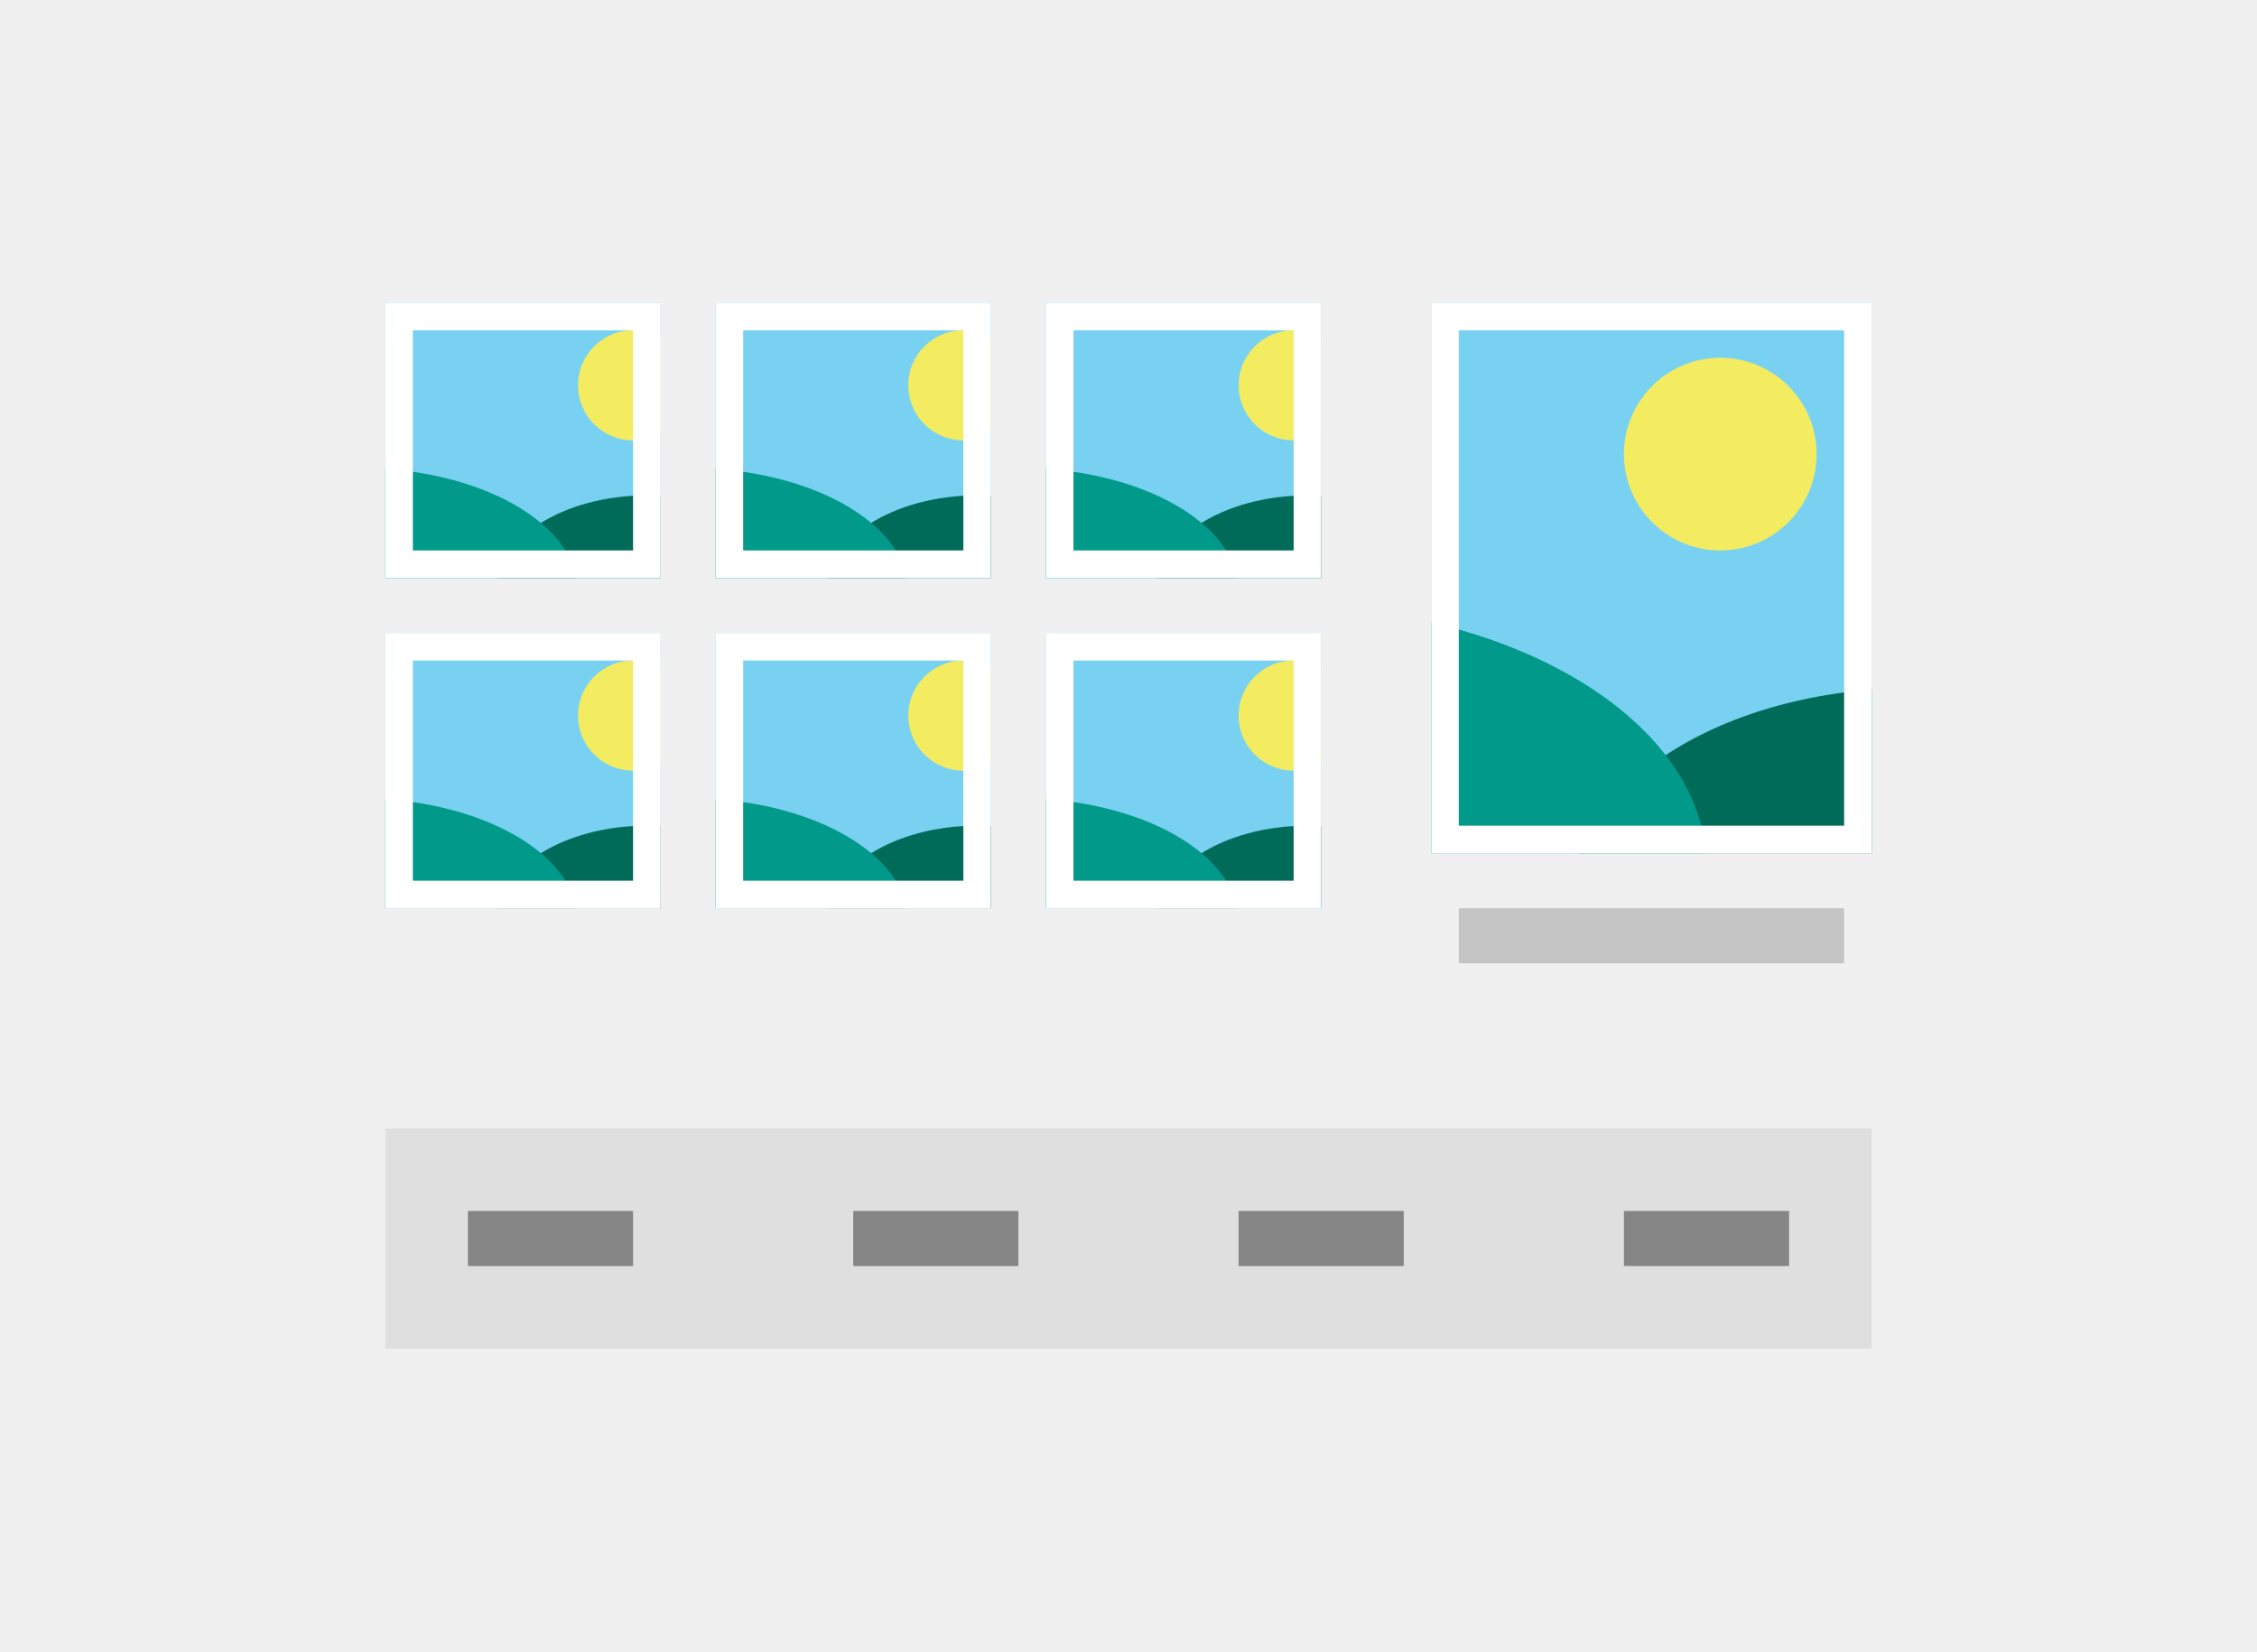
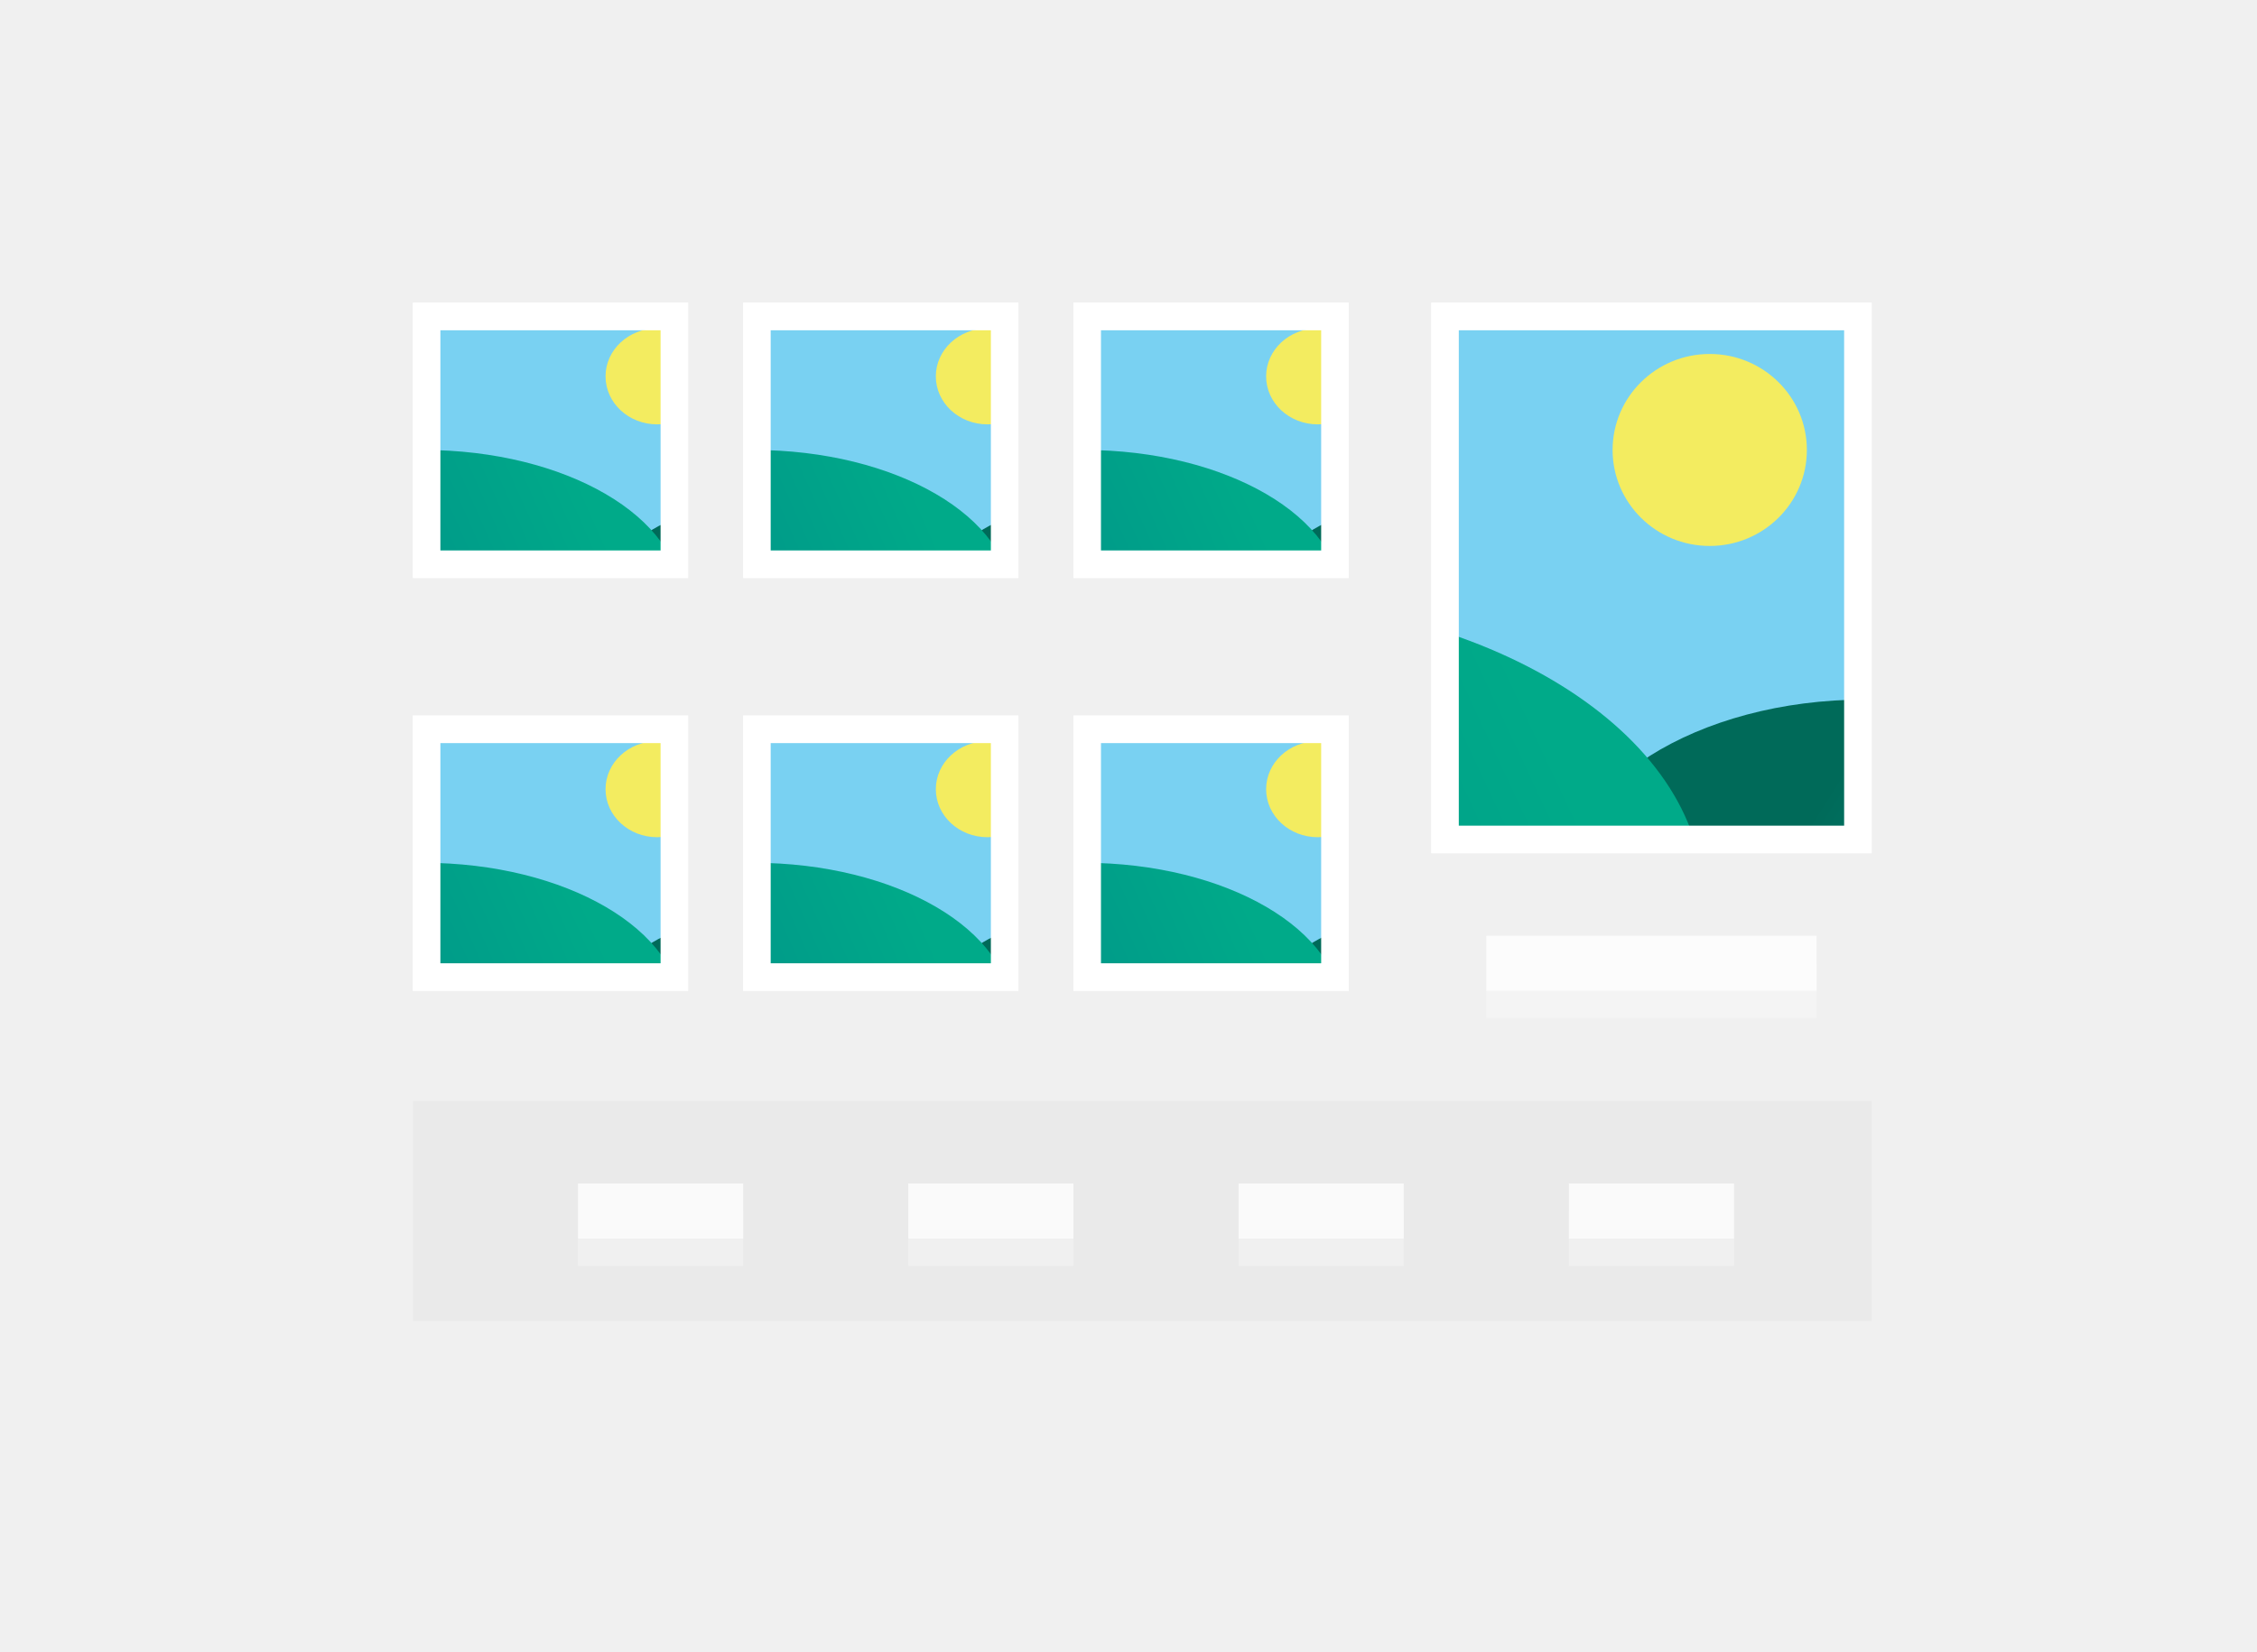
- <svg xmlns="http://www.w3.org/2000/svg" width="82" height="60" viewBox="0 0 82 60" fill="none">
-   <g clip-path="url(#clip0_18_2442)">
-     <rect x="14" y="11" width="10" height="10" fill="#79D1F2" />
-     <ellipse cx="23.5" cy="21.5" rx="5.5" ry="3.5" fill="#016B5A" />
-     <ellipse cx="13" cy="21.5" rx="8" ry="4.5" fill="#019A8A" />
-     <circle cx="23" cy="14" r="2" fill="#F3EC60" />
+ <svg xmlns="http://www.w3.org/2000/svg" xmlns:xlink="http://www.w3.org/1999/xlink" width="82" height="60" viewBox="0 0 82 60">
+   <defs>
+     <rect id="path-1" width="12" height="2" x="0" y="0" />
+     <filter id="filter-2" width="107.7%" height="200%" x="-3.8%" y="-25%" filterUnits="objectBoundingBox">
+       <feOffset dy="1" in="SourceAlpha" result="shadowOffsetOuter1" />
+       <feComposite in="shadowOffsetOuter1" in2="SourceAlpha" operator="out" result="shadowOffsetOuter1" />
+       <feColorMatrix in="shadowOffsetOuter1" values="0 0 0 0 1   0 0 0 0 1   0 0 0 0 1  0 0 0 0.292 0" />
+     </filter>
+     <rect id="path-3" width="15.059" height="19.07" x="0" y="0" />
+     <rect id="path-4" width="9.535" height="9.535" x="0" y="0" />
+     <linearGradient id="linearGradient-5" x1="72.875%" x2="40.332%" y1="46.704%" y2="35.129%">
+       <stop offset="0%" stop-color="#008374" />
+       <stop offset="100%" stop-color="#006A59" />
+     </linearGradient>
+     <linearGradient id="linearGradient-6" x1="88.517%" x2="50%" y1="40.057%" y2="50%">
+       <stop offset="0%" stop-color="#00AA89" />
+       <stop offset="100%" stop-color="#009989" />
+     </linearGradient>
+     <linearGradient id="linearGradient-7" x1="72.875%" x2="40.332%" y1="46.279%" y2="33.212%">
+       <stop offset="0%" stop-color="#008374" />
+       <stop offset="100%" stop-color="#006A59" />
+     </linearGradient>
+     <linearGradient id="linearGradient-8" x1="88.517%" x2="50%" y1="38.775%" y2="50%">
+       <stop offset="0%" stop-color="#00AA89" />
+       <stop offset="100%" stop-color="#009989" />
+     </linearGradient>
+     <rect id="path-9" width="6" height="2" x="0" y="0" />
+   </defs>
+   <g fill="none" fill-rule="evenodd" class="snippets_thumbs">
+     <g class="s_mega_menu_thumbnails">
+       <rect width="82" height="60" class="bg" />
+       <g class="group" transform="translate(15 11)">
+         <g class="image_1_border">
+           <rect width="10" height="10" fill="#FFF" class="rectangle" />
+           <g class="oval___oval_mask" transform="translate(.25 .233)">
+             <mask id="mask-8" fill="#fff">
+               <use xlink:href="#path-4" />
+             </mask>
+             <use fill="#79D1F2" class="mask" xlink:href="#path-4" />
+             <ellipse cx="8.625" cy="2.442" fill="#F3EC60" class="oval" mask="url(#mask-8)" rx="1.875" ry="1.744" />
+             <ellipse cx="12.625" cy="10.465" fill="url(#linearGradient-5)" class="oval" mask="url(#mask-8)" rx="5.875" ry="3.488" />
+             <ellipse cx=".125" cy="10.581" fill="url(#linearGradient-6)" class="oval" mask="url(#mask-8)" rx="9.375" ry="5.465" />
+           </g>
+           <path fill="#FFF" d="M10 0v10H0V0h10zm-4 1H1v8h8V1z" class="rectangle_2" />
+         </g>
+         <g class="image_1_border" transform="translate(12)">
+           <rect width="10" height="10" fill="#FFF" class="rectangle" />
+           <g class="oval___oval_mask" transform="translate(.25 .233)">
+             <mask id="mask-8" fill="#fff">
+               <use xlink:href="#path-4" />
+             </mask>
+             <use fill="#79D1F2" class="mask" xlink:href="#path-4" />
+             <ellipse cx="8.625" cy="2.442" fill="#F3EC60" class="oval" mask="url(#mask-8)" rx="1.875" ry="1.744" />
+             <ellipse cx="12.625" cy="10.465" fill="url(#linearGradient-5)" class="oval" mask="url(#mask-8)" rx="5.875" ry="3.488" />
+             <ellipse cx=".125" cy="10.581" fill="url(#linearGradient-6)" class="oval" mask="url(#mask-8)" rx="9.375" ry="5.465" />
+           </g>
+           <path fill="#FFF" d="M10 0v10H0V0h10zm-4 1H1v8h8V1z" class="rectangle_2" />
+         </g>
+         <g class="image_1_border" transform="translate(24)">
+           <rect width="10" height="10" fill="#FFF" class="rectangle" />
+           <g class="oval___oval_mask" transform="translate(.25 .233)">
+             <mask id="mask-8" fill="#fff">
+               <use xlink:href="#path-4" />
+             </mask>
+             <use fill="#79D1F2" class="mask" xlink:href="#path-4" />
+             <ellipse cx="8.625" cy="2.442" fill="#F3EC60" class="oval" mask="url(#mask-8)" rx="1.875" ry="1.744" />
+             <ellipse cx="12.625" cy="10.465" fill="url(#linearGradient-5)" class="oval" mask="url(#mask-8)" rx="5.875" ry="3.488" />
+             <ellipse cx=".125" cy="10.581" fill="url(#linearGradient-6)" class="oval" mask="url(#mask-8)" rx="9.375" ry="5.465" />
+           </g>
+           <path fill="#FFF" d="M10 0v10H0V0h10zm-4 1H1v8h8V1z" class="rectangle_2" />
+         </g>
+         <g class="image_1_border" transform="translate(0 15)">
+           <rect width="10" height="10" fill="#FFF" class="rectangle" />
+           <g class="oval___oval_mask" transform="translate(.25 .233)">
+             <mask id="mask-8" fill="#fff">
+               <use xlink:href="#path-4" />
+             </mask>
+             <use fill="#79D1F2" class="mask" xlink:href="#path-4" />
+             <ellipse cx="8.625" cy="2.442" fill="#F3EC60" class="oval" mask="url(#mask-8)" rx="1.875" ry="1.744" />
+             <ellipse cx="12.625" cy="10.465" fill="url(#linearGradient-5)" class="oval" mask="url(#mask-8)" rx="5.875" ry="3.488" />
+             <ellipse cx=".125" cy="10.581" fill="url(#linearGradient-6)" class="oval" mask="url(#mask-8)" rx="9.375" ry="5.465" />
+           </g>
+           <path fill="#FFF" d="M10 0v10H0V0h10zm-4 1H1v8h8V1z" class="rectangle_2" />
+         </g>
+         <g class="image_1_border" transform="translate(12 15)">
+           <rect width="10" height="10" fill="#FFF" class="rectangle" />
+           <g class="oval___oval_mask" transform="translate(.25 .233)">
+             <mask id="mask-8" fill="#fff">
+               <use xlink:href="#path-4" />
+             </mask>
+             <use fill="#79D1F2" class="mask" xlink:href="#path-4" />
+             <ellipse cx="8.625" cy="2.442" fill="#F3EC60" class="oval" mask="url(#mask-8)" rx="1.875" ry="1.744" />
+             <ellipse cx="12.625" cy="10.465" fill="url(#linearGradient-5)" class="oval" mask="url(#mask-8)" rx="5.875" ry="3.488" />
+             <ellipse cx=".125" cy="10.581" fill="url(#linearGradient-6)" class="oval" mask="url(#mask-8)" rx="9.375" ry="5.465" />
+           </g>
+           <path fill="#FFF" d="M10 0v10H0V0h10zm-4 1H1v8h8V1z" class="rectangle_2" />
+         </g>
+         <g class="image_1_border" transform="translate(24 15)">
+           <rect width="10" height="10" fill="#FFF" class="rectangle" />
+           <g class="oval___oval_mask" transform="translate(.25 .233)">
+             <mask id="mask-8" fill="#fff">
+               <use xlink:href="#path-4" />
+             </mask>
+             <use fill="#79D1F2" class="mask" xlink:href="#path-4" />
+             <ellipse cx="8.625" cy="2.442" fill="#F3EC60" class="oval" mask="url(#mask-8)" rx="1.875" ry="1.744" />
+             <ellipse cx="12.625" cy="10.465" fill="url(#linearGradient-5)" class="oval" mask="url(#mask-8)" rx="5.875" ry="3.488" />
+             <ellipse cx=".125" cy="10.581" fill="url(#linearGradient-6)" class="oval" mask="url(#mask-8)" rx="9.375" ry="5.465" />
+           </g>
+           <path fill="#FFF" d="M10 0v10H0V0h10zm-4 1H1v8h8V1z" class="rectangle_2" />
+         </g>
+         <g class="image_2_border" transform="translate(37)">
+           <rect width="16" height="20" fill="#FFF" class="rectangle" />
+           <g class="oval___oval_mask" transform="translate(.47 .465)">
+             <mask id="mask-6" fill="#fff">
+               <use xlink:href="#path-3" />
+             </mask>
+             <use fill="#79D1F2" class="mask" xlink:href="#path-3" />
+             <ellipse cx="9.647" cy="4.884" fill="#F3EC60" class="oval" mask="url(#mask-6)" rx="3.529" ry="3.488" />
+             <ellipse cx="15.294" cy="20.93" fill="url(#linearGradient-7)" class="oval" mask="url(#mask-6)" rx="11.059" ry="6.977" />
+             <ellipse cx="-8.235" cy="21.163" fill="url(#linearGradient-8)" class="oval" mask="url(#mask-6)" rx="17.647" ry="10.93" />
+           </g>
+           <path fill="#FFF" d="M16 0v20H0V0h16zm-1 1H1v18h14V1z" class="rectangle_2" />
+         </g>
+         <g class="rectangle" transform="translate(39 23)">
+           <use fill="#000" filter="url(#filter-2)" xlink:href="#path-1" />
+           <use fill="#FFF" fill-opacity=".78" xlink:href="#path-1" />
+         </g>
+         <rect width="53" height="8" fill="#D8D8D8" class="rectangle_bg" opacity=".219" transform="translate(0 29)" />
+         <g class="rectangle" transform="translate(6 32)">
+           <use fill="#000" filter="url(#filter-2)" xlink:href="#path-9" />
+           <use fill="#FFF" fill-opacity=".78" xlink:href="#path-9" />
+         </g>
+         <g class="rectangle" transform="translate(18 32)">
+           <use fill="#000" filter="url(#filter-2)" xlink:href="#path-9" />
+           <use fill="#FFF" fill-opacity=".78" xlink:href="#path-9" />
+         </g>
+         <g class="rectangle" transform="translate(30 32)">
+           <use fill="#000" filter="url(#filter-2)" xlink:href="#path-9" />
+           <use fill="#FFF" fill-opacity=".78" xlink:href="#path-9" />
+         </g>
+         <g class="rectangle" transform="translate(42 32)">
+           <use fill="#000" filter="url(#filter-2)" xlink:href="#path-9" />
+           <use fill="#FFF" fill-opacity=".78" xlink:href="#path-9" />
+         </g>
+       </g>
+     </g>
  </g>
-   <rect x="14.5" y="11.5" width="9" height="9" stroke="white" />
-   <g clip-path="url(#clip1_18_2442)">
-     <rect x="26" y="11" width="10" height="10" fill="#79D1F2" />
-     <ellipse cx="35.5" cy="21.5" rx="5.5" ry="3.5" fill="#016B5A" />
-     <ellipse cx="25" cy="21.5" rx="8" ry="4.5" fill="#019A8A" />
-     <circle cx="35" cy="14" r="2" fill="#F3EC60" />
-   </g>
-   <rect x="26.5" y="11.5" width="9" height="9" stroke="white" />
-   <g clip-path="url(#clip2_18_2442)">
-     <rect x="38" y="11" width="10" height="10" fill="#79D1F2" />
-     <ellipse cx="47.5" cy="21.5" rx="5.5" ry="3.5" fill="#016B5A" />
-     <ellipse cx="37" cy="21.5" rx="8" ry="4.5" fill="#019A8A" />
-     <circle cx="47" cy="14" r="2" fill="#F3EC60" />
-   </g>
-   <rect x="38.5" y="11.5" width="9" height="9" stroke="white" />
-   <g clip-path="url(#clip3_18_2442)">
-     <rect x="14" y="23" width="10" height="10" fill="#79D1F2" />
-     <ellipse cx="23.5" cy="33.5" rx="5.5" ry="3.5" fill="#016B5A" />
-     <ellipse cx="13" cy="33.5" rx="8" ry="4.5" fill="#019A8A" />
-     <circle cx="23" cy="26" r="2" fill="#F3EC60" />
-   </g>
-   <rect x="14.5" y="23.5" width="9" height="9" stroke="white" />
-   <g clip-path="url(#clip4_18_2442)">
-     <rect x="26" y="23" width="10" height="10" fill="#79D1F2" />
-     <ellipse cx="35.5" cy="33.5" rx="5.5" ry="3.5" fill="#016B5A" />
-     <ellipse cx="25" cy="33.5" rx="8" ry="4.5" fill="#019A8A" />
-     <circle cx="35" cy="26" r="2" fill="#F3EC60" />
-   </g>
-   <rect x="26.5" y="23.5" width="9" height="9" stroke="white" />
-   <g clip-path="url(#clip5_18_2442)">
-     <rect x="38" y="23" width="10" height="10" fill="#79D1F2" />
-     <ellipse cx="47.5" cy="33.5" rx="5.5" ry="3.5" fill="#016B5A" />
-     <ellipse cx="37" cy="33.5" rx="8" ry="4.5" fill="#019A8A" />
-     <circle cx="47" cy="26" r="2" fill="#F3EC60" />
-   </g>
-   <rect x="38.5" y="23.5" width="9" height="9" stroke="white" />
-   <g clip-path="url(#clip6_18_2442)">
-     <rect x="52" y="11" width="16" height="20" fill="#79D1F2" />
-     <circle cx="62.5" cy="16.5" r="3.5" fill="#F3EC60" />
-     <ellipse cx="69.5" cy="33" rx="12.5" ry="8" fill="#016B5A" />
-     <ellipse cx="46.5" cy="31.5" rx="15.5" ry="9.5" fill="#019A8A" />
-   </g>
-   <rect x="52.5" y="11.5" width="15" height="19" stroke="white" />
-   <rect x="53" y="33" width="14" height="2" fill="#C6C5C5" />
-   <rect width="54" height="8" transform="translate(14 41)" fill="#DFDFDF" />
-   <rect x="17" y="44" width="6" height="2" fill="#858585" />
-   <rect x="31" y="44" width="6" height="2" fill="#858585" />
-   <rect x="45" y="44" width="6" height="2" fill="#858585" />
-   <rect x="59" y="44" width="6" height="2" fill="#858585" />
-   <defs>
-     <clipPath id="clip0_18_2442">
-       <rect x="14" y="11" width="10" height="10" fill="white" />
-     </clipPath>
-     <clipPath id="clip1_18_2442">
-       <rect x="26" y="11" width="10" height="10" fill="white" />
-     </clipPath>
-     <clipPath id="clip2_18_2442">
-       <rect x="38" y="11" width="10" height="10" fill="white" />
-     </clipPath>
-     <clipPath id="clip3_18_2442">
-       <rect x="14" y="23" width="10" height="10" fill="white" />
-     </clipPath>
-     <clipPath id="clip4_18_2442">
-       <rect x="26" y="23" width="10" height="10" fill="white" />
-     </clipPath>
-     <clipPath id="clip5_18_2442">
-       <rect x="38" y="23" width="10" height="10" fill="white" />
-     </clipPath>
-     <clipPath id="clip6_18_2442">
-       <rect x="52" y="11" width="16" height="20" fill="white" />
-     </clipPath>
-   </defs>
</svg>
